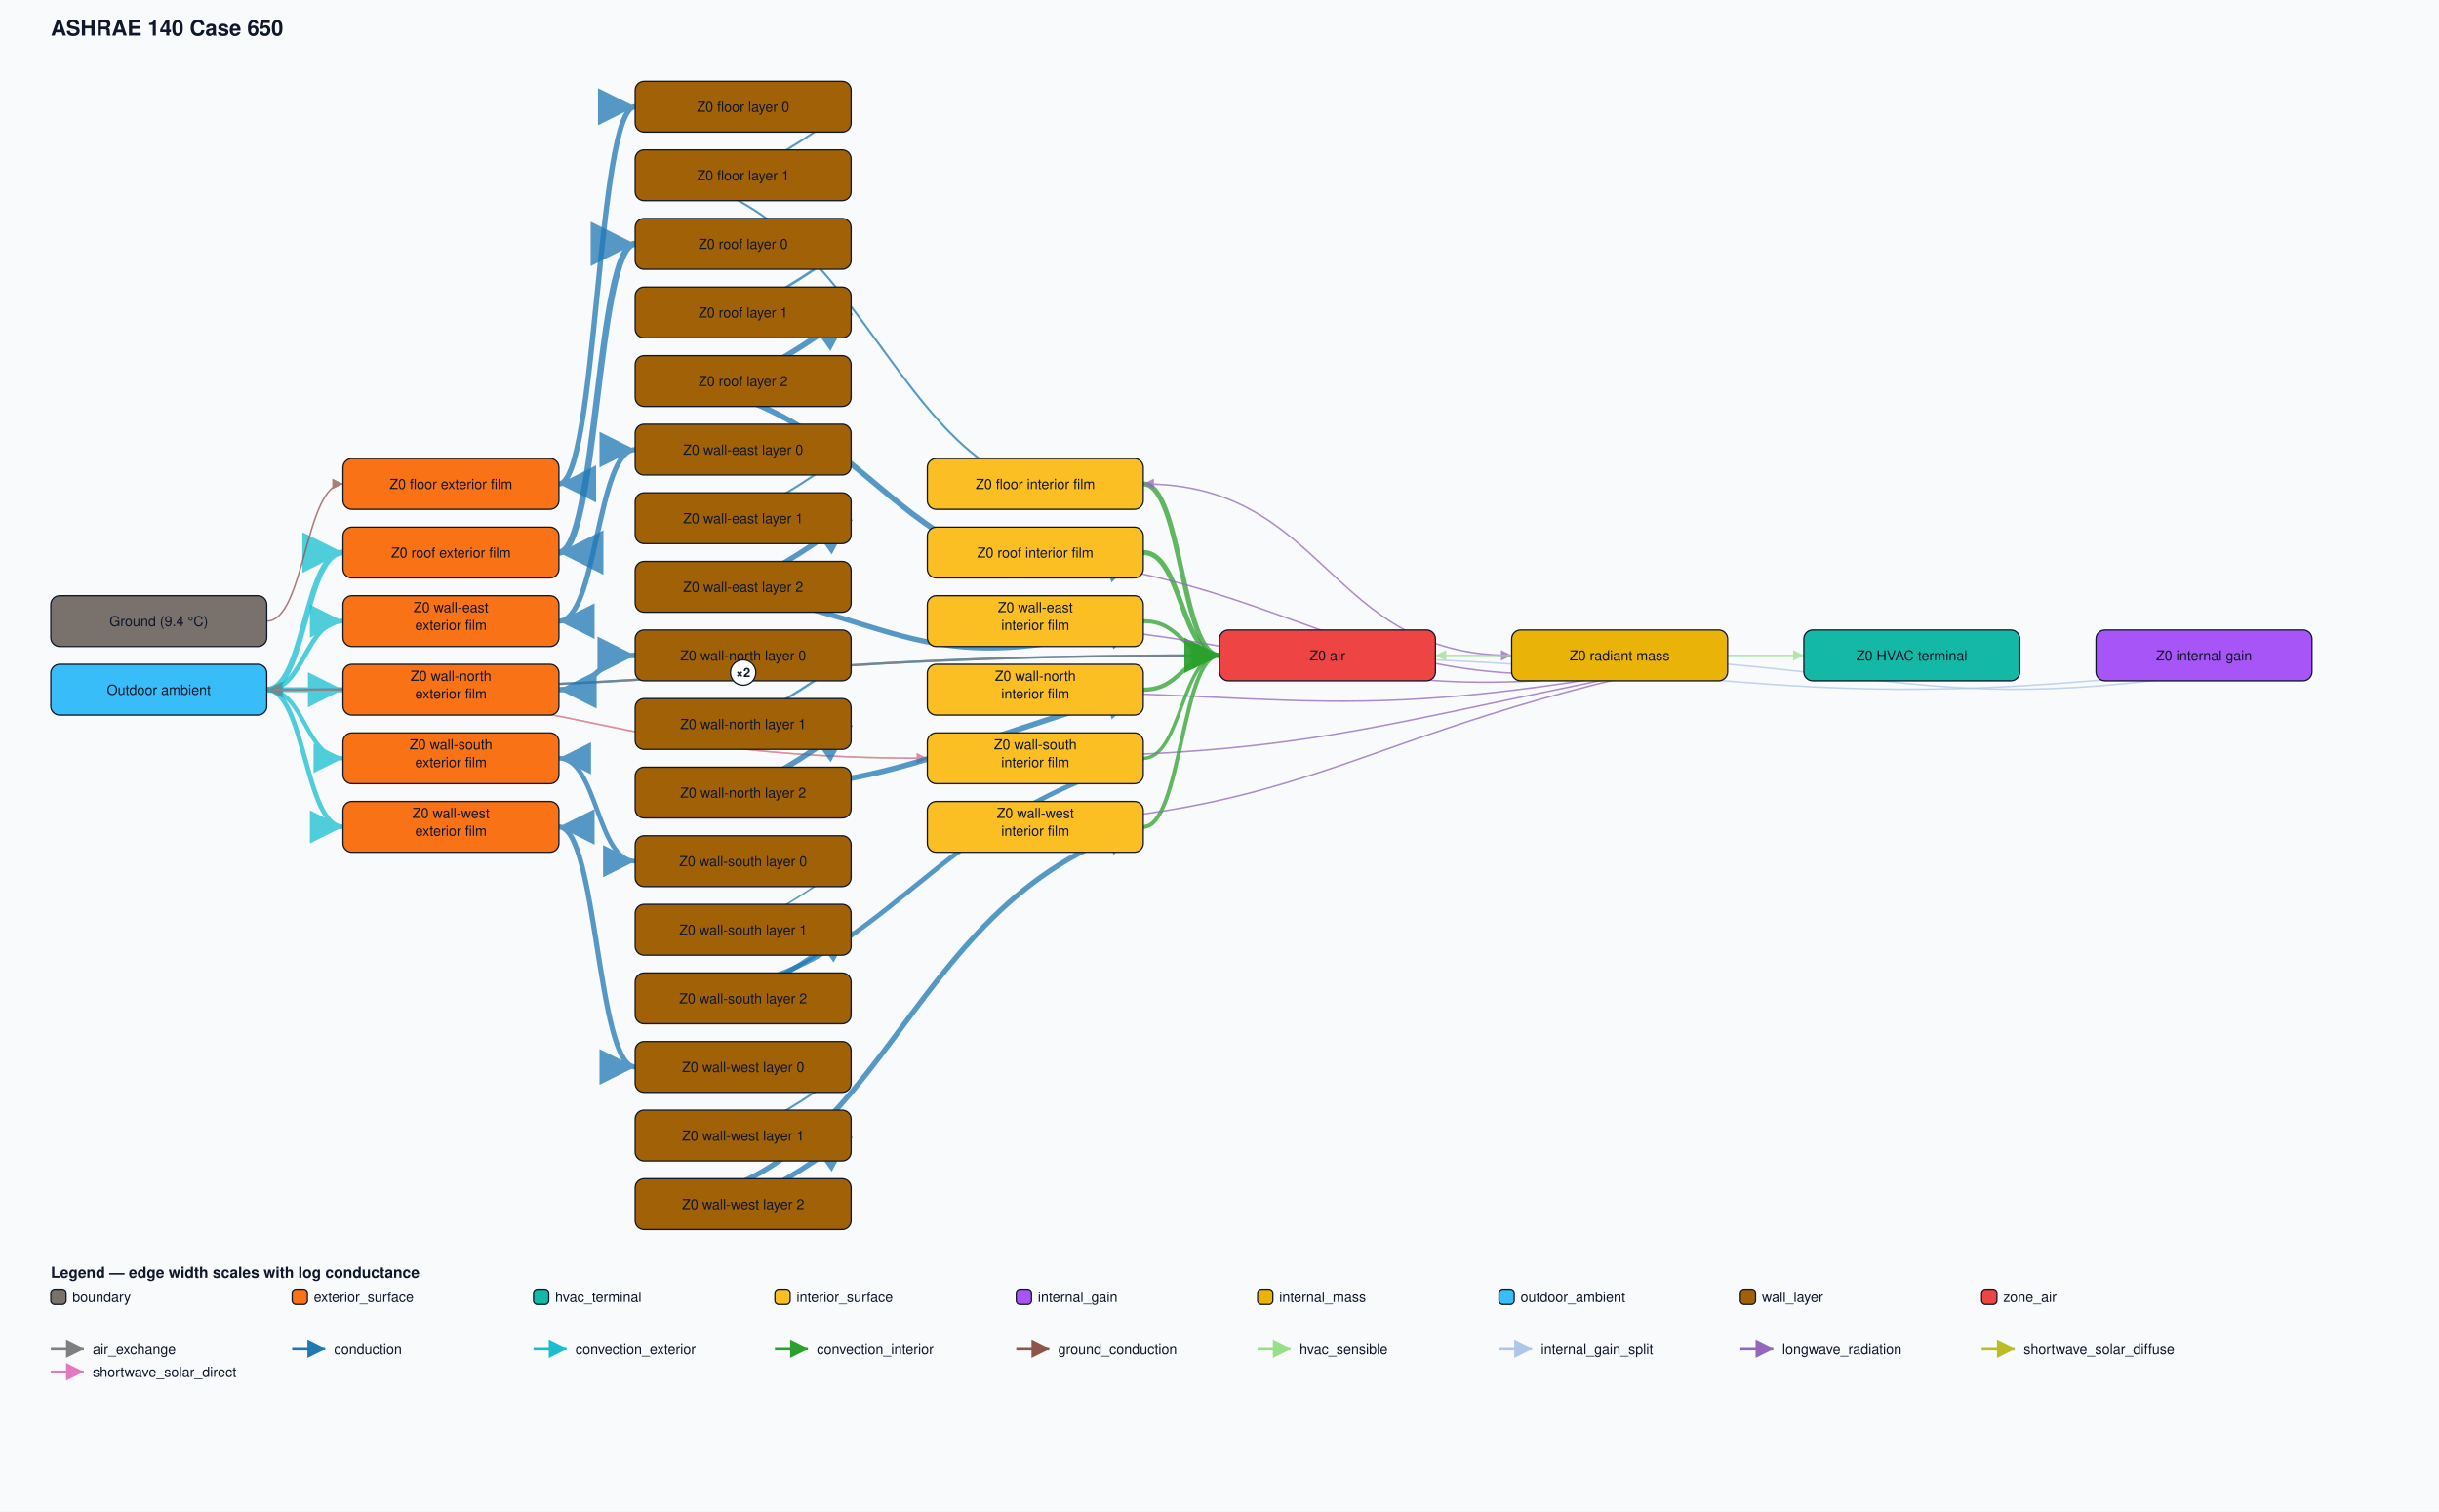
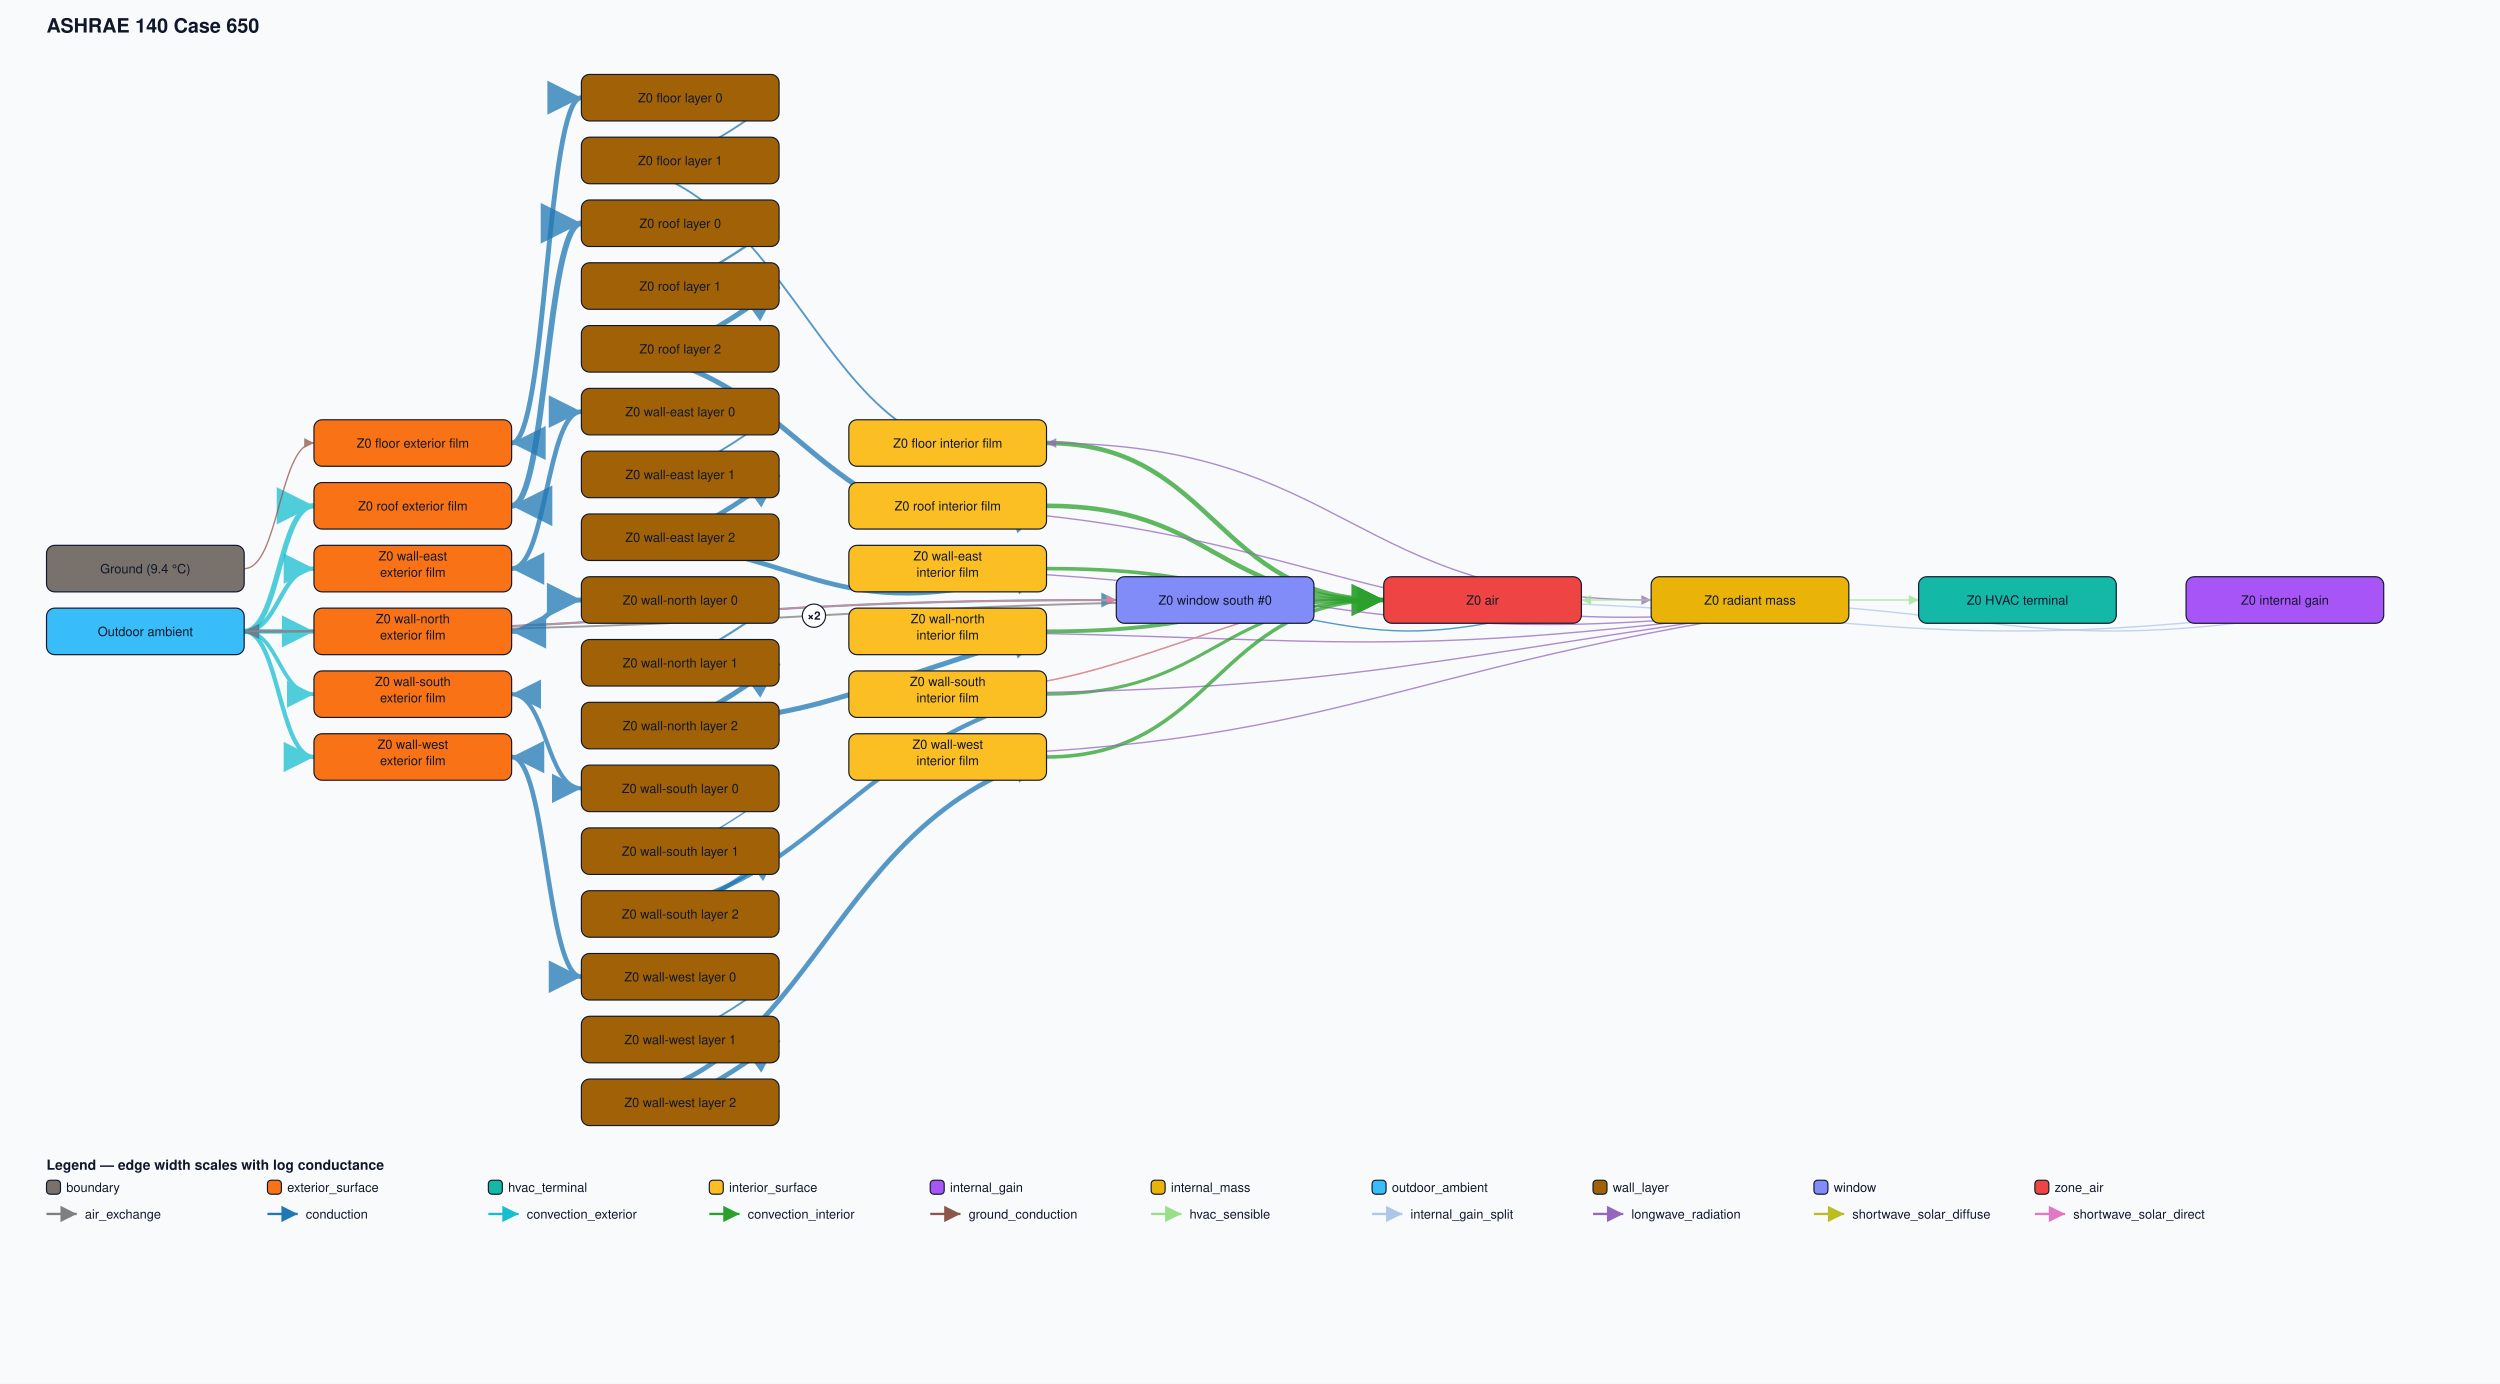
- <svg xmlns="http://www.w3.org/2000/svg" width="1920" height="1190" viewBox="0 0 1920 1190" font-family="Helvetica,Arial,sans-serif" role="img">
-   <rect width="1920" height="1190" fill="#f8fafc" />
+ <svg xmlns="http://www.w3.org/2000/svg" width="2150" height="1190" viewBox="0 0 2150 1190" font-family="Helvetica,Arial,sans-serif" role="img">
+   <rect width="2150" height="1190" fill="#f8fafc" />
  <text x="40" y="28" font-size="17" font-weight="bold" fill="#0f172a">ASHRAE 140 Case 650</text>
  <defs>
    <marker id="arrow0" viewBox="0 0 10 10" refX="10" refY="5" markerWidth="7" markerHeight="7" orient="auto-start-reverse">
      <path d="M 0 0 L 10 5 L 0 10 z" fill="#7f7f7f" />
    </marker>
    <marker id="arrow1" viewBox="0 0 10 10" refX="10" refY="5" markerWidth="7" markerHeight="7" orient="auto-start-reverse">
      <path d="M 0 0 L 10 5 L 0 10 z" fill="#1f77b4" />
    </marker>
    <marker id="arrow2" viewBox="0 0 10 10" refX="10" refY="5" markerWidth="7" markerHeight="7" orient="auto-start-reverse">
      <path d="M 0 0 L 10 5 L 0 10 z" fill="#17becf" />
    </marker>
    <marker id="arrow3" viewBox="0 0 10 10" refX="10" refY="5" markerWidth="7" markerHeight="7" orient="auto-start-reverse">
      <path d="M 0 0 L 10 5 L 0 10 z" fill="#2ca02c" />
    </marker>
    <marker id="arrow4" viewBox="0 0 10 10" refX="10" refY="5" markerWidth="7" markerHeight="7" orient="auto-start-reverse">
      <path d="M 0 0 L 10 5 L 0 10 z" fill="#8c564b" />
    </marker>
    <marker id="arrow5" viewBox="0 0 10 10" refX="10" refY="5" markerWidth="7" markerHeight="7" orient="auto-start-reverse">
      <path d="M 0 0 L 10 5 L 0 10 z" fill="#98df8a" />
    </marker>
    <marker id="arrow6" viewBox="0 0 10 10" refX="10" refY="5" markerWidth="7" markerHeight="7" orient="auto-start-reverse">
      <path d="M 0 0 L 10 5 L 0 10 z" fill="#aec7e8" />
    </marker>
    <marker id="arrow7" viewBox="0 0 10 10" refX="10" refY="5" markerWidth="7" markerHeight="7" orient="auto-start-reverse">
      <path d="M 0 0 L 10 5 L 0 10 z" fill="#9467bd" />
    </marker>
    <marker id="arrow8" viewBox="0 0 10 10" refX="10" refY="5" markerWidth="7" markerHeight="7" orient="auto-start-reverse">
      <path d="M 0 0 L 10 5 L 0 10 z" fill="#bcbd22" />
    </marker>
    <marker id="arrow9" viewBox="0 0 10 10" refX="10" refY="5" markerWidth="7" markerHeight="7" orient="auto-start-reverse">
      <path d="M 0 0 L 10 5 L 0 10 z" fill="#e377c2" />
    </marker>
  </defs>
-   <path d="M 210.0 543.0 C 585.0 543.0, 585.0 516.0, 960.0 516.0" fill="none" stroke="#1f77b4" stroke-width="1.84" opacity="0.75" marker-end="url(#arrow1)" marker-start="url(#arrow1)" />
  <path d="M 210.0 543.0 C 240.0 543.0, 240.0 435.0, 270.0 435.0" fill="none" stroke="#17becf" stroke-width="4.57" opacity="0.75" marker-end="url(#arrow2)" />
  <path d="M 210.0 543.0 C 240.0 543.0, 240.0 489.0, 270.0 489.0" fill="none" stroke="#17becf" stroke-width="3.72" opacity="0.75" marker-end="url(#arrow2)" />
  <path d="M 210.0 543.0 C 240.0 543.0, 240.0 543.0, 270.0 543.0" fill="none" stroke="#17becf" stroke-width="3.94" opacity="0.75" marker-end="url(#arrow2)" />
  <path d="M 210.0 543.0 C 240.0 543.0, 240.0 597.0, 270.0 597.0" fill="none" stroke="#17becf" stroke-width="3.31" opacity="0.75" marker-end="url(#arrow2)" />
-   <path d="M 210.0 543.0 C 470.0 543.0, 470.0 597.0, 730.0 597.0" fill="none" stroke="#bcbd22" stroke-width="1.20" opacity="0.75" marker-end="url(#arrow8)" />
-   <path d="M 210.0 543.0 C 470.0 543.0, 470.0 597.0, 730.0 597.0" fill="none" stroke="#e377c2" stroke-width="1.20" opacity="0.75" marker-end="url(#arrow9)" />
  <path d="M 210.0 543.0 C 240.0 543.0, 240.0 651.0, 270.0 651.0" fill="none" stroke="#17becf" stroke-width="3.72" opacity="0.75" marker-end="url(#arrow2)" />
-   <path d="M 210.0 543.0 C 585.0 543.0, 585.0 516.0, 960.0 516.0" fill="none" stroke="#7f7f7f" stroke-width="1.69" opacity="0.75" marker-end="url(#arrow0)" marker-start="url(#arrow0)" />
+   <path d="M 210.0 543.0 C 585.0 543.0, 585.0 516.0, 960.0 516.0" fill="none" stroke="#1f77b4" stroke-width="1.84" opacity="0.75" marker-end="url(#arrow1)" marker-start="url(#arrow1)" />
+   <path d="M 210.0 543.0 C 585.0 543.0, 585.0 516.0, 960.0 516.0" fill="none" stroke="#bcbd22" stroke-width="1.20" opacity="0.75" marker-end="url(#arrow8)" />
+   <path d="M 210.0 543.0 C 585.0 543.0, 585.0 516.0, 960.0 516.0" fill="none" stroke="#e377c2" stroke-width="1.20" opacity="0.75" marker-end="url(#arrow9)" />
+   <path d="M 210.0 543.0 C 700.0 543.0, 700.0 516.0, 1190.0 516.0" fill="none" stroke="#7f7f7f" stroke-width="1.69" opacity="0.75" marker-end="url(#arrow0)" marker-start="url(#arrow0)" />
  <path d="M 440.0 381.0 C 470.0 381.0, 470.0 84.0, 500.0 84.0" fill="none" stroke="#1f77b4" stroke-width="4.18" opacity="0.75" marker-end="url(#arrow1)" marker-start="url(#arrow1)" />
-   <path d="M 900.0 381.0 C 930.0 381.0, 930.0 516.0, 960.0 516.0" fill="none" stroke="#2ca02c" stroke-width="3.95" opacity="0.75" marker-end="url(#arrow3)" />
-   <path d="M 900.0 381.0 C 1045.0 381.0, 1045.0 516.0, 1190.0 516.0" fill="none" stroke="#9467bd" stroke-width="1.20" opacity="0.75" marker-end="url(#arrow7)" marker-start="url(#arrow7)" />
+   <path d="M 900.0 381.0 C 1045.0 381.0, 1045.0 516.0, 1190.0 516.0" fill="none" stroke="#2ca02c" stroke-width="3.95" opacity="0.75" marker-end="url(#arrow3)" />
+   <path d="M 900.0 381.0 C 1160.0 381.0, 1160.0 516.0, 1420.0 516.0" fill="none" stroke="#9467bd" stroke-width="1.20" opacity="0.75" marker-end="url(#arrow7)" marker-start="url(#arrow7)" />
  <path d="M 670.0 84.0 C 585.0 144.0, 585.0 138.0, 500.0 138.0" fill="none" stroke="#1f77b4" stroke-width="1.60" opacity="0.75" marker-end="url(#arrow1)" marker-start="url(#arrow1)" />
  <path d="M 900.0 381.0 C 700.0 441.0, 700.0 138.0, 500.0 138.0" fill="none" stroke="#1f77b4" stroke-width="1.60" opacity="0.75" marker-end="url(#arrow1)" marker-start="url(#arrow1)" />
-   <path d="M 1820.0 516.0 C 1390.0 576.0, 1390.0 516.0, 960.0 516.0" fill="none" stroke="#aec7e8" stroke-width="1.20" opacity="0.75" marker-end="url(#arrow6)" />
-   <path d="M 1820.0 516.0 C 1505.0 576.0, 1505.0 516.0, 1190.0 516.0" fill="none" stroke="#aec7e8" stroke-width="1.20" opacity="0.75" marker-end="url(#arrow6)" />
-   <path d="M 1130.0 516.0 C 1275.0 516.0, 1275.0 516.0, 1420.0 516.0" fill="none" stroke="#98df8a" stroke-width="1.20" opacity="0.75" marker-end="url(#arrow5)" marker-start="url(#arrow5)" />
+   <path d="M 2050.0 516.0 C 1620.0 576.0, 1620.0 516.0, 1190.0 516.0" fill="none" stroke="#aec7e8" stroke-width="1.20" opacity="0.75" marker-end="url(#arrow6)" />
+   <path d="M 2050.0 516.0 C 1735.0 576.0, 1735.0 516.0, 1420.0 516.0" fill="none" stroke="#aec7e8" stroke-width="1.20" opacity="0.75" marker-end="url(#arrow6)" />
+   <path d="M 1360.0 516.0 C 1505.0 516.0, 1505.0 516.0, 1650.0 516.0" fill="none" stroke="#98df8a" stroke-width="1.20" opacity="0.75" marker-end="url(#arrow5)" marker-start="url(#arrow5)" />
  <path d="M 440.0 435.0 C 470.0 435.0, 470.0 192.0, 500.0 192.0" fill="none" stroke="#1f77b4" stroke-width="5.00" opacity="0.75" marker-end="url(#arrow1)" marker-start="url(#arrow1)" />
-   <path d="M 900.0 435.0 C 930.0 435.0, 930.0 516.0, 960.0 516.0" fill="none" stroke="#2ca02c" stroke-width="3.95" opacity="0.75" marker-end="url(#arrow3)" />
-   <path d="M 1360.0 516.0 C 1045.0 576.0, 1045.0 435.0, 730.0 435.0" fill="none" stroke="#9467bd" stroke-width="1.20" opacity="0.75" marker-end="url(#arrow7)" marker-start="url(#arrow7)" />
+   <path d="M 900.0 435.0 C 1045.0 435.0, 1045.0 516.0, 1190.0 516.0" fill="none" stroke="#2ca02c" stroke-width="3.95" opacity="0.75" marker-end="url(#arrow3)" />
+   <path d="M 1590.0 516.0 C 1160.0 576.0, 1160.0 435.0, 730.0 435.0" fill="none" stroke="#9467bd" stroke-width="1.20" opacity="0.75" marker-end="url(#arrow7)" marker-start="url(#arrow7)" />
  <path d="M 670.0 192.0 C 585.0 252.0, 585.0 246.0, 500.0 246.0" fill="none" stroke="#1f77b4" stroke-width="2.04" opacity="0.75" marker-end="url(#arrow1)" marker-start="url(#arrow1)" />
  <path d="M 670.0 246.0 C 585.0 306.0, 585.0 300.0, 500.0 300.0" fill="none" stroke="#1f77b4" stroke-width="4.40" opacity="0.75" marker-end="url(#arrow1)" marker-start="url(#arrow1)" />
  <path d="M 900.0 435.0 C 700.0 495.0, 700.0 300.0, 500.0 300.0" fill="none" stroke="#1f77b4" stroke-width="4.40" opacity="0.75" marker-end="url(#arrow1)" marker-start="url(#arrow1)" />
  <path d="M 440.0 489.0 C 470.0 489.0, 470.0 354.0, 500.0 354.0" fill="none" stroke="#1f77b4" stroke-width="4.01" opacity="0.75" marker-end="url(#arrow1)" marker-start="url(#arrow1)" />
-   <path d="M 900.0 489.0 C 930.0 489.0, 930.0 516.0, 960.0 516.0" fill="none" stroke="#2ca02c" stroke-width="3.10" opacity="0.75" marker-end="url(#arrow3)" />
-   <path d="M 1360.0 516.0 C 1045.0 576.0, 1045.0 489.0, 730.0 489.0" fill="none" stroke="#9467bd" stroke-width="1.20" opacity="0.75" marker-end="url(#arrow7)" marker-start="url(#arrow7)" />
+   <path d="M 900.0 489.0 C 1045.0 489.0, 1045.0 516.0, 1190.0 516.0" fill="none" stroke="#2ca02c" stroke-width="3.10" opacity="0.75" marker-end="url(#arrow3)" />
+   <path d="M 1590.0 516.0 C 1160.0 576.0, 1160.0 489.0, 730.0 489.0" fill="none" stroke="#9467bd" stroke-width="1.20" opacity="0.75" marker-end="url(#arrow7)" marker-start="url(#arrow7)" />
  <path d="M 670.0 354.0 C 585.0 414.0, 585.0 408.0, 500.0 408.0" fill="none" stroke="#1f77b4" stroke-width="1.61" opacity="0.75" marker-end="url(#arrow1)" marker-start="url(#arrow1)" />
  <path d="M 670.0 408.0 C 585.0 468.0, 585.0 462.0, 500.0 462.0" fill="none" stroke="#1f77b4" stroke-width="4.13" opacity="0.75" marker-end="url(#arrow1)" marker-start="url(#arrow1)" />
  <path d="M 900.0 489.0 C 700.0 549.0, 700.0 462.0, 500.0 462.0" fill="none" stroke="#1f77b4" stroke-width="4.13" opacity="0.75" marker-end="url(#arrow1)" marker-start="url(#arrow1)" />
  <path d="M 440.0 543.0 C 470.0 543.0, 470.0 516.0, 500.0 516.0" fill="none" stroke="#1f77b4" stroke-width="4.24" opacity="0.75" marker-end="url(#arrow1)" marker-start="url(#arrow1)" />
-   <path d="M 900.0 543.0 C 930.0 543.0, 930.0 516.0, 960.0 516.0" fill="none" stroke="#2ca02c" stroke-width="3.33" opacity="0.75" marker-end="url(#arrow3)" />
-   <path d="M 1360.0 516.0 C 1045.0 576.0, 1045.0 543.0, 730.0 543.0" fill="none" stroke="#9467bd" stroke-width="1.20" opacity="0.75" marker-end="url(#arrow7)" marker-start="url(#arrow7)" />
+   <path d="M 900.0 543.0 C 1045.0 543.0, 1045.0 516.0, 1190.0 516.0" fill="none" stroke="#2ca02c" stroke-width="3.33" opacity="0.75" marker-end="url(#arrow3)" />
+   <path d="M 1590.0 516.0 C 1160.0 576.0, 1160.0 543.0, 730.0 543.0" fill="none" stroke="#9467bd" stroke-width="1.20" opacity="0.75" marker-end="url(#arrow7)" marker-start="url(#arrow7)" />
  <path d="M 670.0 516.0 C 585.0 576.0, 585.0 570.0, 500.0 570.0" fill="none" stroke="#1f77b4" stroke-width="1.83" opacity="0.75" marker-end="url(#arrow1)" marker-start="url(#arrow1)" />
  <path d="M 670.0 570.0 C 585.0 630.0, 585.0 624.0, 500.0 624.0" fill="none" stroke="#1f77b4" stroke-width="4.36" opacity="0.75" marker-end="url(#arrow1)" marker-start="url(#arrow1)" />
  <path d="M 900.0 543.0 C 700.0 603.0, 700.0 624.0, 500.0 624.0" fill="none" stroke="#1f77b4" stroke-width="4.36" opacity="0.75" marker-end="url(#arrow1)" marker-start="url(#arrow1)" />
  <path d="M 440.0 597.0 C 470.0 597.0, 470.0 678.0, 500.0 678.0" fill="none" stroke="#1f77b4" stroke-width="3.61" opacity="0.75" marker-end="url(#arrow1)" marker-start="url(#arrow1)" />
-   <path d="M 900.0 597.0 C 930.0 597.0, 930.0 516.0, 960.0 516.0" fill="none" stroke="#2ca02c" stroke-width="2.70" opacity="0.75" marker-end="url(#arrow3)" />
-   <path d="M 1360.0 516.0 C 1045.0 576.0, 1045.0 597.0, 730.0 597.0" fill="none" stroke="#9467bd" stroke-width="1.20" opacity="0.75" marker-end="url(#arrow7)" marker-start="url(#arrow7)" />
+   <path d="M 900.0 597.0 C 1045.0 597.0, 1045.0 516.0, 1190.0 516.0" fill="none" stroke="#2ca02c" stroke-width="2.70" opacity="0.75" marker-end="url(#arrow3)" />
+   <path d="M 1590.0 516.0 C 1160.0 576.0, 1160.0 597.0, 730.0 597.0" fill="none" stroke="#9467bd" stroke-width="1.20" opacity="0.75" marker-end="url(#arrow7)" marker-start="url(#arrow7)" />
  <path d="M 670.0 678.0 C 585.0 738.0, 585.0 732.0, 500.0 732.0" fill="none" stroke="#1f77b4" stroke-width="1.20" opacity="0.75" marker-end="url(#arrow1)" marker-start="url(#arrow1)" />
  <path d="M 670.0 732.0 C 585.0 792.0, 585.0 786.0, 500.0 786.0" fill="none" stroke="#1f77b4" stroke-width="3.73" opacity="0.75" marker-end="url(#arrow1)" marker-start="url(#arrow1)" />
  <path d="M 900.0 597.0 C 700.0 657.0, 700.0 786.0, 500.0 786.0" fill="none" stroke="#1f77b4" stroke-width="3.73" opacity="0.75" marker-end="url(#arrow1)" marker-start="url(#arrow1)" />
  <path d="M 440.0 651.0 C 470.0 651.0, 470.0 840.0, 500.0 840.0" fill="none" stroke="#1f77b4" stroke-width="4.01" opacity="0.75" marker-end="url(#arrow1)" marker-start="url(#arrow1)" />
-   <path d="M 900.0 651.0 C 930.0 651.0, 930.0 516.0, 960.0 516.0" fill="none" stroke="#2ca02c" stroke-width="3.10" opacity="0.75" marker-end="url(#arrow3)" />
-   <path d="M 1360.0 516.0 C 1045.0 576.0, 1045.0 651.0, 730.0 651.0" fill="none" stroke="#9467bd" stroke-width="1.20" opacity="0.75" marker-end="url(#arrow7)" marker-start="url(#arrow7)" />
+   <path d="M 900.0 651.0 C 1045.0 651.0, 1045.0 516.0, 1190.0 516.0" fill="none" stroke="#2ca02c" stroke-width="3.10" opacity="0.75" marker-end="url(#arrow3)" />
+   <path d="M 1590.0 516.0 C 1160.0 576.0, 1160.0 651.0, 730.0 651.0" fill="none" stroke="#9467bd" stroke-width="1.20" opacity="0.75" marker-end="url(#arrow7)" marker-start="url(#arrow7)" />
  <path d="M 670.0 840.0 C 585.0 900.0, 585.0 894.0, 500.0 894.0" fill="none" stroke="#1f77b4" stroke-width="1.61" opacity="0.75" marker-end="url(#arrow1)" marker-start="url(#arrow1)" />
  <path d="M 670.0 894.0 C 585.0 954.0, 585.0 948.0, 500.0 948.0" fill="none" stroke="#1f77b4" stroke-width="4.13" opacity="0.75" marker-end="url(#arrow1)" marker-start="url(#arrow1)" />
  <path d="M 900.0 651.0 C 700.0 711.0, 700.0 948.0, 500.0 948.0" fill="none" stroke="#1f77b4" stroke-width="4.13" opacity="0.75" marker-end="url(#arrow1)" marker-start="url(#arrow1)" />
+   <path d="M 1360.0 516.0 C 1160.0 576.0, 1160.0 516.0, 960.0 516.0" fill="none" stroke="#1f77b4" stroke-width="1.20" opacity="0.75" marker-end="url(#arrow1)" marker-start="url(#arrow1)" />
+   <path d="M 1130.0 516.0 C 930.0 576.0, 930.0 597.0, 730.0 597.0" fill="none" stroke="#bcbd22" stroke-width="1.20" opacity="0.75" marker-end="url(#arrow8)" />
+   <path d="M 1130.0 516.0 C 930.0 576.0, 930.0 597.0, 730.0 597.0" fill="none" stroke="#e377c2" stroke-width="1.20" opacity="0.75" marker-end="url(#arrow9)" />
  <path d="M 210.0 489.0 C 240.0 489.0, 240.0 381.0, 270.0 381.0" fill="none" stroke="#8c564b" stroke-width="1.20" opacity="0.75" marker-end="url(#arrow4)" />
  <g>
    <rect x="40.0" y="469.0" width="170" height="40" rx="7" fill="#78716c" stroke="#0f172a" stroke-width="1" />
    <text x="125.0" y="493.0" font-size="11" text-anchor="middle" fill="#0f172a">Ground (9.4 °C)</text>
  </g>
  <g>
    <rect x="40.0" y="523.0" width="170" height="40" rx="7" fill="#38bdf8" stroke="#0f172a" stroke-width="1" />
    <text x="125.0" y="547.0" font-size="11" text-anchor="middle" fill="#0f172a">Outdoor ambient</text>
  </g>
  <g>
-     <rect x="960.0" y="496.0" width="170" height="40" rx="7" fill="#ef4444" stroke="#0f172a" stroke-width="1" />
-     <text x="1045.0" y="520.0" font-size="11" text-anchor="middle" fill="#0f172a">Z0 air</text>
+     <rect x="1190.0" y="496.0" width="170" height="40" rx="7" fill="#ef4444" stroke="#0f172a" stroke-width="1" />
+     <text x="1275.0" y="520.0" font-size="11" text-anchor="middle" fill="#0f172a">Z0 air</text>
  </g>
  <g>
    <rect x="270.0" y="361.0" width="170" height="40" rx="7" fill="#f97316" stroke="#0f172a" stroke-width="1" />
    <text x="355.0" y="385.0" font-size="11" text-anchor="middle" fill="#0f172a">Z0 floor exterior film</text>
  </g>
  <g>
    <rect x="730.0" y="361.0" width="170" height="40" rx="7" fill="#fbbf24" stroke="#0f172a" stroke-width="1" />
    <text x="815.0" y="385.0" font-size="11" text-anchor="middle" fill="#0f172a">Z0 floor interior film</text>
  </g>
  <g>
    <rect x="500.0" y="64.0" width="170" height="40" rx="7" fill="#a16207" stroke="#0f172a" stroke-width="1" />
    <text x="585.0" y="88.0" font-size="11" text-anchor="middle" fill="#0f172a">Z0 floor layer 0</text>
  </g>
  <g>
    <rect x="500.0" y="118.0" width="170" height="40" rx="7" fill="#a16207" stroke="#0f172a" stroke-width="1" />
    <text x="585.0" y="142.0" font-size="11" text-anchor="middle" fill="#0f172a">Z0 floor layer 1</text>
  </g>
  <g>
-     <rect x="1650.0" y="496.0" width="170" height="40" rx="7" fill="#a855f7" stroke="#0f172a" stroke-width="1" />
-     <text x="1735.0" y="520.0" font-size="11" text-anchor="middle" fill="#0f172a">Z0 internal gain</text>
-   </g>
-   <g>
-     <rect x="1420.0" y="496.0" width="170" height="40" rx="7" fill="#14b8a6" stroke="#0f172a" stroke-width="1" />
-     <text x="1505.0" y="520.0" font-size="11" text-anchor="middle" fill="#0f172a">Z0 HVAC terminal</text>
-   </g>
-   <g>
-     <rect x="1190.0" y="496.0" width="170" height="40" rx="7" fill="#eab308" stroke="#0f172a" stroke-width="1" />
-     <text x="1275.0" y="520.0" font-size="11" text-anchor="middle" fill="#0f172a">Z0 radiant mass</text>
+     <rect x="1880.0" y="496.0" width="170" height="40" rx="7" fill="#a855f7" stroke="#0f172a" stroke-width="1" />
+     <text x="1965.0" y="520.0" font-size="11" text-anchor="middle" fill="#0f172a">Z0 internal gain</text>
+   </g>
+   <g>
+     <rect x="1650.0" y="496.0" width="170" height="40" rx="7" fill="#14b8a6" stroke="#0f172a" stroke-width="1" />
+     <text x="1735.0" y="520.0" font-size="11" text-anchor="middle" fill="#0f172a">Z0 HVAC terminal</text>
+   </g>
+   <g>
+     <rect x="1420.0" y="496.0" width="170" height="40" rx="7" fill="#eab308" stroke="#0f172a" stroke-width="1" />
+     <text x="1505.0" y="520.0" font-size="11" text-anchor="middle" fill="#0f172a">Z0 radiant mass</text>
  </g>
  <g>
    <rect x="270.0" y="415.0" width="170" height="40" rx="7" fill="#f97316" stroke="#0f172a" stroke-width="1" />
    <text x="355.0" y="439.0" font-size="11" text-anchor="middle" fill="#0f172a">Z0 roof exterior film</text>
  </g>
  <g>
    <rect x="730.0" y="415.0" width="170" height="40" rx="7" fill="#fbbf24" stroke="#0f172a" stroke-width="1" />
    <text x="815.0" y="439.0" font-size="11" text-anchor="middle" fill="#0f172a">Z0 roof interior film</text>
  </g>
  <g>
    <rect x="500.0" y="172.0" width="170" height="40" rx="7" fill="#a16207" stroke="#0f172a" stroke-width="1" />
    <text x="585.0" y="196.0" font-size="11" text-anchor="middle" fill="#0f172a">Z0 roof layer 0</text>
  </g>
  <g>
    <rect x="500.0" y="226.0" width="170" height="40" rx="7" fill="#a16207" stroke="#0f172a" stroke-width="1" />
    <text x="585.0" y="250.0" font-size="11" text-anchor="middle" fill="#0f172a">Z0 roof layer 1</text>
  </g>
  <g>
    <rect x="500.0" y="280.0" width="170" height="40" rx="7" fill="#a16207" stroke="#0f172a" stroke-width="1" />
    <text x="585.0" y="304.0" font-size="11" text-anchor="middle" fill="#0f172a">Z0 roof layer 2</text>
  </g>
  <g>
    <rect x="270.0" y="469.0" width="170" height="40" rx="7" fill="#f97316" stroke="#0f172a" stroke-width="1" />
    <text x="355.0" y="482.0" font-size="11" text-anchor="middle" fill="#0f172a">Z0 wall-east</text>
    <text x="355.0" y="496.0" font-size="11" text-anchor="middle" fill="#0f172a">exterior film</text>
  </g>
  <g>
    <rect x="730.0" y="469.0" width="170" height="40" rx="7" fill="#fbbf24" stroke="#0f172a" stroke-width="1" />
    <text x="815.0" y="482.0" font-size="11" text-anchor="middle" fill="#0f172a">Z0 wall-east</text>
    <text x="815.0" y="496.0" font-size="11" text-anchor="middle" fill="#0f172a">interior film</text>
  </g>
  <g>
    <rect x="500.0" y="334.0" width="170" height="40" rx="7" fill="#a16207" stroke="#0f172a" stroke-width="1" />
    <text x="585.0" y="358.0" font-size="11" text-anchor="middle" fill="#0f172a">Z0 wall-east layer 0</text>
  </g>
  <g>
    <rect x="500.0" y="388.0" width="170" height="40" rx="7" fill="#a16207" stroke="#0f172a" stroke-width="1" />
    <text x="585.0" y="412.0" font-size="11" text-anchor="middle" fill="#0f172a">Z0 wall-east layer 1</text>
  </g>
  <g>
    <rect x="500.0" y="442.0" width="170" height="40" rx="7" fill="#a16207" stroke="#0f172a" stroke-width="1" />
    <text x="585.0" y="466.0" font-size="11" text-anchor="middle" fill="#0f172a">Z0 wall-east layer 2</text>
  </g>
  <g>
    <rect x="270.0" y="523.0" width="170" height="40" rx="7" fill="#f97316" stroke="#0f172a" stroke-width="1" />
    <text x="355.0" y="536.0" font-size="11" text-anchor="middle" fill="#0f172a">Z0 wall-north</text>
    <text x="355.0" y="550.0" font-size="11" text-anchor="middle" fill="#0f172a">exterior film</text>
  </g>
  <g>
    <rect x="730.0" y="523.0" width="170" height="40" rx="7" fill="#fbbf24" stroke="#0f172a" stroke-width="1" />
    <text x="815.0" y="536.0" font-size="11" text-anchor="middle" fill="#0f172a">Z0 wall-north</text>
    <text x="815.0" y="550.0" font-size="11" text-anchor="middle" fill="#0f172a">interior film</text>
  </g>
  <g>
    <rect x="500.0" y="496.0" width="170" height="40" rx="7" fill="#a16207" stroke="#0f172a" stroke-width="1" />
    <text x="585.0" y="520.0" font-size="11" text-anchor="middle" fill="#0f172a">Z0 wall-north layer 0</text>
  </g>
  <g>
    <rect x="500.0" y="550.0" width="170" height="40" rx="7" fill="#a16207" stroke="#0f172a" stroke-width="1" />
    <text x="585.0" y="574.0" font-size="11" text-anchor="middle" fill="#0f172a">Z0 wall-north layer 1</text>
  </g>
  <g>
    <rect x="500.0" y="604.0" width="170" height="40" rx="7" fill="#a16207" stroke="#0f172a" stroke-width="1" />
    <text x="585.0" y="628.0" font-size="11" text-anchor="middle" fill="#0f172a">Z0 wall-north layer 2</text>
  </g>
  <g>
    <rect x="270.0" y="577.0" width="170" height="40" rx="7" fill="#f97316" stroke="#0f172a" stroke-width="1" />
    <text x="355.0" y="590.0" font-size="11" text-anchor="middle" fill="#0f172a">Z0 wall-south</text>
    <text x="355.0" y="604.0" font-size="11" text-anchor="middle" fill="#0f172a">exterior film</text>
  </g>
  <g>
    <rect x="730.0" y="577.0" width="170" height="40" rx="7" fill="#fbbf24" stroke="#0f172a" stroke-width="1" />
    <text x="815.0" y="590.0" font-size="11" text-anchor="middle" fill="#0f172a">Z0 wall-south</text>
    <text x="815.0" y="604.0" font-size="11" text-anchor="middle" fill="#0f172a">interior film</text>
  </g>
  <g>
    <rect x="500.0" y="658.0" width="170" height="40" rx="7" fill="#a16207" stroke="#0f172a" stroke-width="1" />
    <text x="585.0" y="682.0" font-size="11" text-anchor="middle" fill="#0f172a">Z0 wall-south layer 0</text>
  </g>
  <g>
    <rect x="500.0" y="712.0" width="170" height="40" rx="7" fill="#a16207" stroke="#0f172a" stroke-width="1" />
    <text x="585.0" y="736.0" font-size="11" text-anchor="middle" fill="#0f172a">Z0 wall-south layer 1</text>
  </g>
  <g>
    <rect x="500.0" y="766.0" width="170" height="40" rx="7" fill="#a16207" stroke="#0f172a" stroke-width="1" />
    <text x="585.0" y="790.0" font-size="11" text-anchor="middle" fill="#0f172a">Z0 wall-south layer 2</text>
  </g>
  <g>
    <rect x="270.0" y="631.0" width="170" height="40" rx="7" fill="#f97316" stroke="#0f172a" stroke-width="1" />
    <text x="355.0" y="644.0" font-size="11" text-anchor="middle" fill="#0f172a">Z0 wall-west</text>
    <text x="355.0" y="658.0" font-size="11" text-anchor="middle" fill="#0f172a">exterior film</text>
  </g>
  <g>
    <rect x="730.0" y="631.0" width="170" height="40" rx="7" fill="#fbbf24" stroke="#0f172a" stroke-width="1" />
    <text x="815.0" y="644.0" font-size="11" text-anchor="middle" fill="#0f172a">Z0 wall-west</text>
    <text x="815.0" y="658.0" font-size="11" text-anchor="middle" fill="#0f172a">interior film</text>
  </g>
  <g>
    <rect x="500.0" y="820.0" width="170" height="40" rx="7" fill="#a16207" stroke="#0f172a" stroke-width="1" />
    <text x="585.0" y="844.0" font-size="11" text-anchor="middle" fill="#0f172a">Z0 wall-west layer 0</text>
  </g>
  <g>
    <rect x="500.0" y="874.0" width="170" height="40" rx="7" fill="#a16207" stroke="#0f172a" stroke-width="1" />
    <text x="585.0" y="898.0" font-size="11" text-anchor="middle" fill="#0f172a">Z0 wall-west layer 1</text>
  </g>
  <g>
    <rect x="500.0" y="928.0" width="170" height="40" rx="7" fill="#a16207" stroke="#0f172a" stroke-width="1" />
    <text x="585.0" y="952.0" font-size="11" text-anchor="middle" fill="#0f172a">Z0 wall-west layer 2</text>
  </g>
  <g>
-     <circle cx="585.0" cy="529.5" r="10" fill="#ffffff" stroke="#0f172a" stroke-width="1" />
-     <text x="585.0" y="533.0" font-size="10" font-weight="bold" text-anchor="middle" fill="#0f172a">×2</text>
+     <rect x="960.0" y="496.0" width="170" height="40" rx="7" fill="#818cf8" stroke="#0f172a" stroke-width="1" />
+     <text x="1045.0" y="520.0" font-size="11" text-anchor="middle" fill="#0f172a">Z0 window south #0</text>
+   </g>
+   <g>
+     <circle cx="700.0" cy="529.5" r="10" fill="#ffffff" stroke="#0f172a" stroke-width="1" />
+     <text x="700.0" y="533.0" font-size="10" font-weight="bold" text-anchor="middle" fill="#0f172a">×2</text>
  </g>
  <text x="40" y="1006" font-size="12" font-weight="bold" fill="#0f172a">Legend — edge width scales with log conductance</text>
  <rect x="40" y="1015" width="12" height="12" rx="3" fill="#78716c" stroke="#0f172a" />
  <text x="57" y="1025" font-size="11" fill="#0f172a">boundary</text>
  <rect x="230" y="1015" width="12" height="12" rx="3" fill="#f97316" stroke="#0f172a" />
  <text x="247" y="1025" font-size="11" fill="#0f172a">exterior_surface</text>
  <rect x="420" y="1015" width="12" height="12" rx="3" fill="#14b8a6" stroke="#0f172a" />
  <text x="437" y="1025" font-size="11" fill="#0f172a">hvac_terminal</text>
  <rect x="610" y="1015" width="12" height="12" rx="3" fill="#fbbf24" stroke="#0f172a" />
  <text x="627" y="1025" font-size="11" fill="#0f172a">interior_surface</text>
  <rect x="800" y="1015" width="12" height="12" rx="3" fill="#a855f7" stroke="#0f172a" />
  <text x="817" y="1025" font-size="11" fill="#0f172a">internal_gain</text>
  <rect x="990" y="1015" width="12" height="12" rx="3" fill="#eab308" stroke="#0f172a" />
  <text x="1007" y="1025" font-size="11" fill="#0f172a">internal_mass</text>
  <rect x="1180" y="1015" width="12" height="12" rx="3" fill="#38bdf8" stroke="#0f172a" />
  <text x="1197" y="1025" font-size="11" fill="#0f172a">outdoor_ambient</text>
  <rect x="1370" y="1015" width="12" height="12" rx="3" fill="#a16207" stroke="#0f172a" />
  <text x="1387" y="1025" font-size="11" fill="#0f172a">wall_layer</text>
-   <rect x="1560" y="1015" width="12" height="12" rx="3" fill="#ef4444" stroke="#0f172a" />
-   <text x="1577" y="1025" font-size="11" fill="#0f172a">zone_air</text>
-   <path d="M 40 1062 L 66 1062" stroke="#7f7f7f" stroke-width="2" marker-end="url(#arrow0)" />
-   <text x="73" y="1066" font-size="11" fill="#0f172a">air_exchange</text>
-   <path d="M 230 1062 L 256 1062" stroke="#1f77b4" stroke-width="2" marker-end="url(#arrow1)" />
-   <text x="263" y="1066" font-size="11" fill="#0f172a">conduction</text>
-   <path d="M 420 1062 L 446 1062" stroke="#17becf" stroke-width="2" marker-end="url(#arrow2)" />
-   <text x="453" y="1066" font-size="11" fill="#0f172a">convection_exterior</text>
-   <path d="M 610 1062 L 636 1062" stroke="#2ca02c" stroke-width="2" marker-end="url(#arrow3)" />
-   <text x="643" y="1066" font-size="11" fill="#0f172a">convection_interior</text>
-   <path d="M 800 1062 L 826 1062" stroke="#8c564b" stroke-width="2" marker-end="url(#arrow4)" />
-   <text x="833" y="1066" font-size="11" fill="#0f172a">ground_conduction</text>
-   <path d="M 990 1062 L 1016 1062" stroke="#98df8a" stroke-width="2" marker-end="url(#arrow5)" />
-   <text x="1023" y="1066" font-size="11" fill="#0f172a">hvac_sensible</text>
-   <path d="M 1180 1062 L 1206 1062" stroke="#aec7e8" stroke-width="2" marker-end="url(#arrow6)" />
-   <text x="1213" y="1066" font-size="11" fill="#0f172a">internal_gain_split</text>
-   <path d="M 1370 1062 L 1396 1062" stroke="#9467bd" stroke-width="2" marker-end="url(#arrow7)" />
-   <text x="1403" y="1066" font-size="11" fill="#0f172a">longwave_radiation</text>
-   <path d="M 1560 1062 L 1586 1062" stroke="#bcbd22" stroke-width="2" marker-end="url(#arrow8)" />
-   <text x="1593" y="1066" font-size="11" fill="#0f172a">shortwave_solar_diffuse</text>
-   <path d="M 40 1080 L 66 1080" stroke="#e377c2" stroke-width="2" marker-end="url(#arrow9)" />
-   <text x="73" y="1084" font-size="11" fill="#0f172a">shortwave_solar_direct</text>
+   <rect x="1560" y="1015" width="12" height="12" rx="3" fill="#818cf8" stroke="#0f172a" />
+   <text x="1577" y="1025" font-size="11" fill="#0f172a">window</text>
+   <rect x="1750" y="1015" width="12" height="12" rx="3" fill="#ef4444" stroke="#0f172a" />
+   <text x="1767" y="1025" font-size="11" fill="#0f172a">zone_air</text>
+   <path d="M 40 1044 L 66 1044" stroke="#7f7f7f" stroke-width="2" marker-end="url(#arrow0)" />
+   <text x="73" y="1048" font-size="11" fill="#0f172a">air_exchange</text>
+   <path d="M 230 1044 L 256 1044" stroke="#1f77b4" stroke-width="2" marker-end="url(#arrow1)" />
+   <text x="263" y="1048" font-size="11" fill="#0f172a">conduction</text>
+   <path d="M 420 1044 L 446 1044" stroke="#17becf" stroke-width="2" marker-end="url(#arrow2)" />
+   <text x="453" y="1048" font-size="11" fill="#0f172a">convection_exterior</text>
+   <path d="M 610 1044 L 636 1044" stroke="#2ca02c" stroke-width="2" marker-end="url(#arrow3)" />
+   <text x="643" y="1048" font-size="11" fill="#0f172a">convection_interior</text>
+   <path d="M 800 1044 L 826 1044" stroke="#8c564b" stroke-width="2" marker-end="url(#arrow4)" />
+   <text x="833" y="1048" font-size="11" fill="#0f172a">ground_conduction</text>
+   <path d="M 990 1044 L 1016 1044" stroke="#98df8a" stroke-width="2" marker-end="url(#arrow5)" />
+   <text x="1023" y="1048" font-size="11" fill="#0f172a">hvac_sensible</text>
+   <path d="M 1180 1044 L 1206 1044" stroke="#aec7e8" stroke-width="2" marker-end="url(#arrow6)" />
+   <text x="1213" y="1048" font-size="11" fill="#0f172a">internal_gain_split</text>
+   <path d="M 1370 1044 L 1396 1044" stroke="#9467bd" stroke-width="2" marker-end="url(#arrow7)" />
+   <text x="1403" y="1048" font-size="11" fill="#0f172a">longwave_radiation</text>
+   <path d="M 1560 1044 L 1586 1044" stroke="#bcbd22" stroke-width="2" marker-end="url(#arrow8)" />
+   <text x="1593" y="1048" font-size="11" fill="#0f172a">shortwave_solar_diffuse</text>
+   <path d="M 1750 1044 L 1776 1044" stroke="#e377c2" stroke-width="2" marker-end="url(#arrow9)" />
+   <text x="1783" y="1048" font-size="11" fill="#0f172a">shortwave_solar_direct</text>
</svg>
